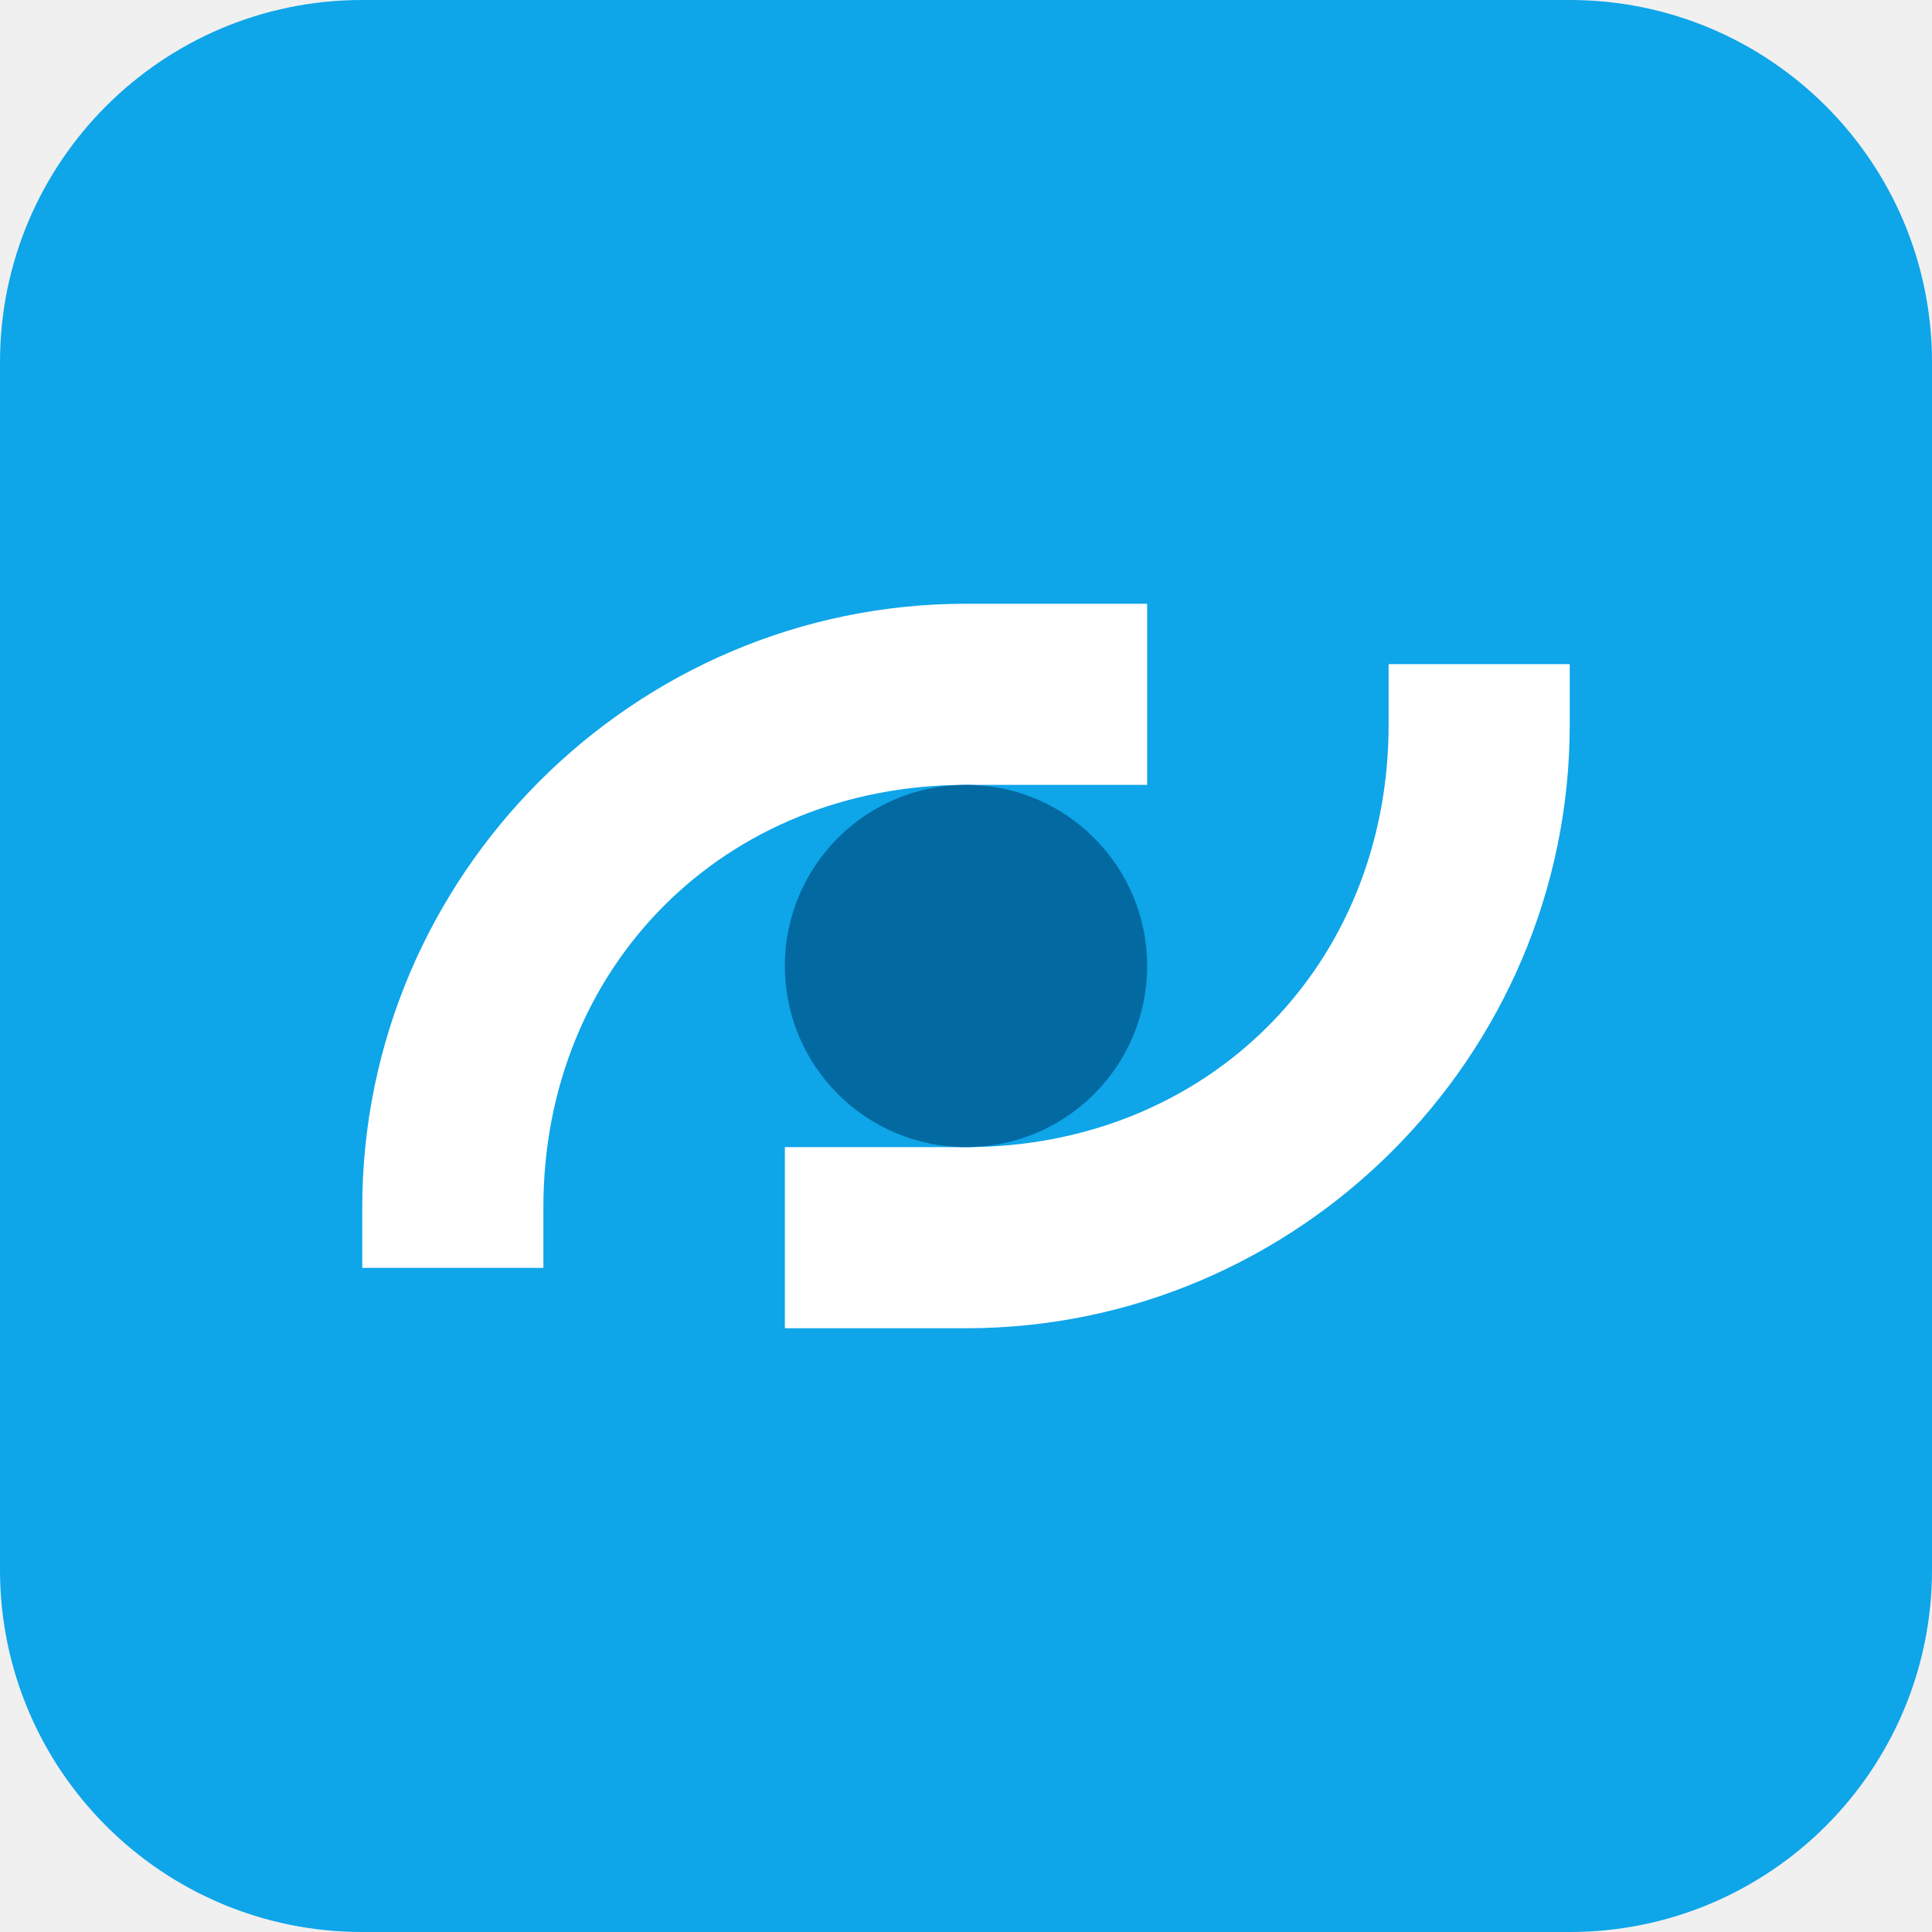
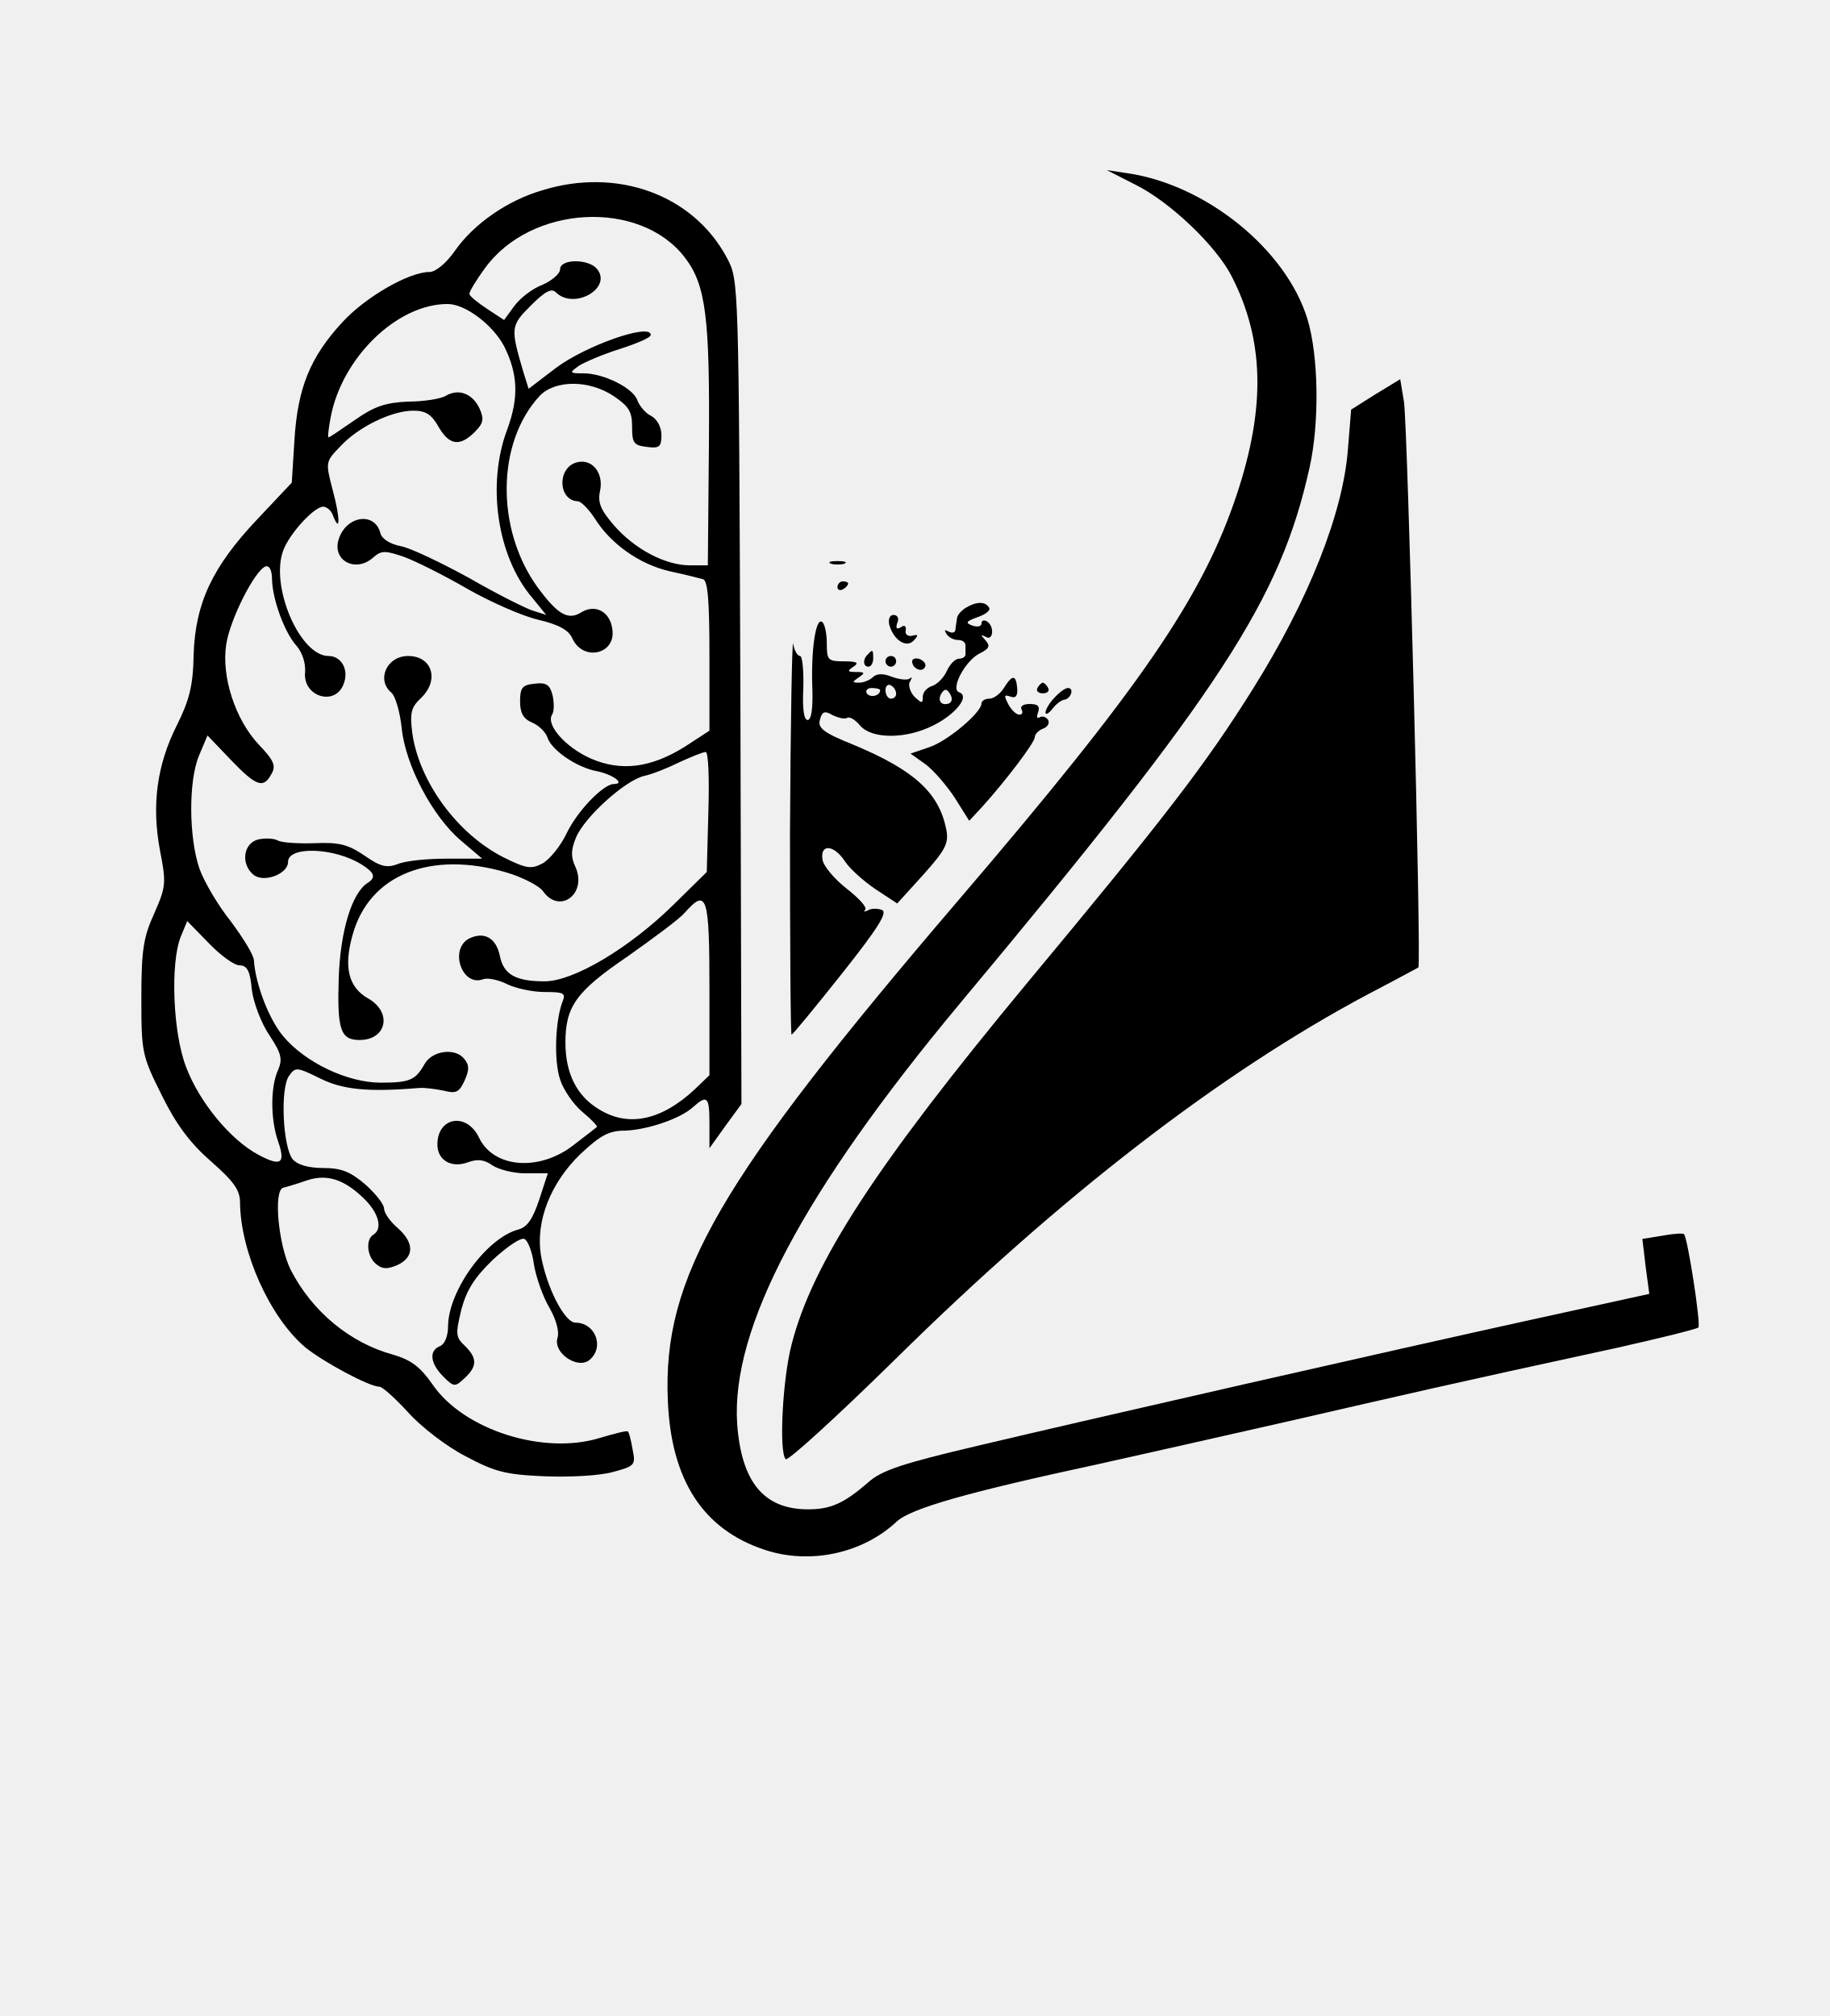
- <svg xmlns="http://www.w3.org/2000/svg" width="64" height="64" viewBox="0 0 64 64" fill="none">
-   <rect width="64" height="64" rx="12" fill="#0EA5E9" />
-   <path d="M18 40c0-8 6-14 14-14h6v-6h-6c-11 0-20 9-20 20v2h6v-2z" fill="white" />
-   <path d="M46 24c0 8-6 14-14 14h-6v6h6c11 0 20-9 20-20v-2h-6v2z" fill="white" />
-   <circle cx="32" cy="32" r="6" fill="#0369A1" />
+ <svg xmlns="http://www.w3.org/2000/svg" version="1.0" width="343pt" height="378pt" viewBox="0 0 343 378" preserveAspectRatio="xMidYMid meet">
+   <g transform="translate(0,378) scale(0.1,-0.1)" fill="#000000" stroke="none">
+     <path d="M2128 3434 c65 -32 152 -115 181 -172 61 -119 64 -245 10 -408 -64 -193 -179 -361 -524 -764 -448 -524 -553 -705 -543 -936 6 -149 66 -242 182 -280 84 -28 183 -7 247 53 27 25 133 55 379 108 63 14 223 50 355 80 231 53 294 68 617 138 80 18 149 35 152 38 5 5 -20 168 -27 175 -2 2 -20 1 -41 -3 l-37 -6 6 -51 7 -52 -219 -48 c-273 -60 -813 -183 -1041 -237 -140 -33 -180 -46 -205 -69 -45 -39 -70 -50 -112 -50 -83 0 -125 51 -133 160 -12 179 123 435 418 789 490 587 600 757 655 1004 19 85 17 210 -4 279 -40 130 -189 251 -336 273 l-40 6 53 -27z" />
+     <path d="M1016 3423 c-65 -19 -128 -63 -163 -113 -16 -23 -36 -40 -48 -40 -39 0 -121 -48 -163 -94 -61 -66 -84 -124 -90 -221 l-5 -80 -65 -69 c-84 -89 -116 -157 -119 -254 -1 -58 -8 -85 -32 -133 -37 -74 -47 -149 -31 -234 12 -61 11 -68 -11 -118 -20 -44 -24 -68 -24 -158 0 -102 1 -108 38 -182 27 -55 53 -90 92 -124 43 -38 55 -54 55 -78 1 -93 56 -215 122 -271 33 -27 120 -74 139 -74 6 0 30 -22 54 -48 24 -27 72 -64 107 -82 54 -29 75 -35 148 -38 48 -2 104 1 129 8 41 11 43 13 37 42 -3 18 -7 33 -9 34 -2 2 -25 -4 -52 -12 -106 -33 -256 15 -314 100 -23 33 -40 46 -74 56 -81 22 -152 81 -192 159 -23 46 -33 149 -14 154 8 2 28 8 45 14 37 12 69 2 106 -34 28 -27 36 -57 18 -68 -15 -9 -12 -41 5 -55 12 -10 21 -10 40 -2 32 15 32 42 0 70 -14 12 -25 28 -25 36 0 8 -16 28 -35 45 -28 24 -45 31 -79 31 -28 0 -48 6 -57 16 -19 23 -24 134 -7 157 12 17 15 16 58 -5 42 -21 89 -26 185 -18 11 1 32 -2 47 -5 23 -6 29 -3 39 19 9 20 9 29 -1 41 -17 21 -60 15 -74 -10 -17 -30 -27 -35 -82 -35 -63 0 -142 38 -183 87 -27 32 -52 98 -55 142 0 10 -20 42 -43 73 -24 30 -50 74 -59 99 -20 58 -21 164 -1 212 l16 38 44 -46 c48 -50 61 -54 76 -26 9 15 4 26 -24 55 -44 47 -70 127 -61 187 7 48 54 140 74 147 7 2 12 -7 12 -25 1 -38 24 -100 46 -124 11 -13 17 -32 16 -49 -5 -46 56 -65 72 -23 11 27 -4 53 -28 53 -54 0 -110 131 -85 198 12 32 58 82 75 82 6 0 15 -7 18 -16 14 -36 14 -6 0 46 -14 54 -14 54 14 83 33 36 96 67 137 67 23 0 34 -7 47 -30 20 -35 40 -38 68 -10 16 16 18 24 9 44 -13 28 -39 38 -63 24 -10 -6 -42 -11 -71 -11 -43 -2 -63 -9 -99 -34 -26 -18 -48 -33 -50 -33 -2 0 0 17 4 38 21 111 124 212 219 212 33 0 84 -38 106 -79 26 -52 28 -96 6 -156 -39 -103 -19 -239 47 -316 l26 -32 -25 8 c-13 4 -67 31 -119 61 -53 29 -111 57 -129 60 -20 4 -36 14 -38 25 -11 40 -64 32 -78 -12 -13 -40 32 -64 65 -34 15 13 22 13 57 1 22 -8 76 -35 119 -60 44 -25 103 -51 133 -58 38 -9 57 -19 64 -35 20 -44 82 -30 75 17 -4 33 -32 48 -58 32 -25 -16 -45 -4 -83 48 -78 109 -76 271 5 358 29 30 93 30 139 -1 28 -19 34 -29 34 -57 0 -31 3 -35 28 -38 23 -3 27 0 27 22 0 15 -8 30 -19 36 -11 5 -22 19 -26 29 -7 23 -63 51 -101 51 -27 0 -27 1 -9 14 11 7 46 22 78 32 31 10 57 21 57 26 0 23 -122 -20 -178 -62 l-51 -39 -10 32 c-24 82 -24 86 14 124 27 27 39 33 47 25 34 -34 107 8 77 44 -16 19 -69 19 -69 -1 0 -8 -15 -21 -33 -29 -19 -7 -42 -25 -53 -40 l-19 -26 -32 21 c-18 12 -33 24 -33 28 0 5 13 26 29 48 86 119 291 130 375 20 39 -51 47 -110 45 -353 l-2 -224 -34 0 c-45 0 -103 30 -142 75 -25 29 -31 43 -26 65 7 33 -15 61 -44 53 -37 -10 -35 -72 3 -73 6 -1 20 -15 31 -32 30 -48 84 -86 140 -99 28 -6 56 -13 63 -15 9 -3 12 -40 12 -144 l0 -140 -46 -30 c-64 -40 -120 -47 -177 -22 -47 21 -84 63 -72 82 4 6 4 22 1 36 -5 20 -12 25 -34 22 -23 -2 -27 -8 -27 -33 0 -22 6 -33 23 -40 12 -5 25 -18 28 -27 7 -24 55 -57 93 -64 30 -6 54 -24 32 -24 -20 0 -69 -51 -89 -93 -11 -23 -31 -48 -45 -56 -21 -11 -30 -10 -74 12 -86 44 -157 141 -170 232 -5 39 -2 49 16 66 35 33 22 79 -24 79 -40 0 -60 -45 -31 -69 7 -6 16 -36 19 -66 7 -69 57 -165 111 -211 l40 -34 -67 0 c-36 0 -77 -4 -91 -10 -21 -8 -33 -5 -63 16 -31 21 -48 25 -94 23 -30 -1 -61 1 -68 5 -7 4 -23 5 -37 2 -28 -7 -33 -46 -9 -66 19 -16 65 1 65 24 0 30 87 27 138 -5 24 -15 27 -24 12 -34 -30 -18 -52 -90 -55 -179 -3 -96 3 -116 39 -116 51 0 62 52 16 78 -37 21 -46 59 -29 119 31 113 146 159 289 117 30 -9 61 -25 68 -35 31 -44 83 -5 61 45 -9 19 -9 32 1 56 16 38 91 106 127 115 15 3 45 15 67 26 22 10 44 19 49 19 5 0 7 -50 5 -112 l-3 -113 -61 -60 c-84 -83 -189 -145 -243 -145 -55 0 -77 13 -84 48 -7 34 -30 46 -58 32 -37 -20 -13 -91 27 -76 8 3 28 -1 44 -9 16 -8 48 -15 71 -15 35 0 40 -2 34 -17 -14 -35 -17 -111 -5 -147 6 -19 25 -47 42 -61 17 -14 29 -27 27 -28 -2 -2 -23 -18 -45 -35 -64 -49 -149 -42 -176 15 -23 48 -78 39 -78 -13 0 -30 27 -45 58 -33 17 6 30 5 45 -6 12 -8 40 -15 62 -15 l42 0 -16 -49 c-12 -36 -22 -51 -38 -56 -60 -15 -132 -114 -133 -181 0 -19 -6 -34 -15 -38 -21 -8 -19 -32 6 -57 20 -20 22 -20 40 -3 24 22 24 38 0 61 -17 16 -17 22 -6 68 10 37 25 60 59 93 26 24 52 42 59 39 6 -2 15 -24 18 -48 4 -24 17 -61 29 -81 13 -23 19 -45 15 -57 -8 -28 38 -59 60 -41 29 24 11 70 -26 70 -21 0 -55 68 -65 127 -10 63 18 135 74 189 37 35 54 44 82 44 42 1 105 22 129 44 27 24 31 20 31 -31 l0 -46 30 42 30 41 -2 773 c-3 771 -3 772 -25 813 -63 119 -206 171 -347 127z m314 -1496 l0 -163 -27 -26 c-63 -59 -125 -72 -180 -38 -42 25 -63 68 -63 125 0 68 20 96 117 162 48 34 97 70 107 82 41 46 46 32 46 -142z m-881 43 c14 0 20 -10 23 -45 3 -25 18 -64 33 -86 23 -35 25 -45 16 -66 -14 -31 -14 -91 0 -132 15 -43 6 -49 -37 -26 -52 28 -110 98 -135 164 -25 64 -30 196 -10 245 l12 29 40 -41 c22 -23 48 -42 58 -42z" />
+     <path d="M2579 3041 l-46 -29 -6 -74 c-9 -120 -74 -284 -179 -451 -87 -139 -162 -237 -424 -552 -281 -339 -401 -523 -440 -676 -17 -65 -24 -202 -11 -215 4 -4 96 80 205 187 310 306 609 537 887 685 50 26 92 49 94 50 6 5 -20 1016 -27 1061 l-7 42 -46 -28z" />
+     <path d="M1558 2723 c6 -2 18 -2 25 0 6 3 1 5 -13 5 -14 0 -19 -2 -12 -5z" />
+     <path d="M1570 2679 c0 -5 5 -7 10 -4 6 3 10 8 10 11 0 2 -4 4 -10 4 -5 0 -10 -5 -10 -11z" />
+     <path d="M1810 2640 c-8 -5 -16 -14 -16 -20 -1 -5 -2 -15 -3 -21 0 -5 -6 -7 -13 -3 -7 4 -8 3 -4 -4 4 -7 14 -12 22 -12 8 0 14 -4 14 -10 0 -5 0 -13 0 -17 0 -5 -6 -8 -12 -8 -7 0 -17 -10 -23 -23 -5 -12 -18 -25 -27 -28 -10 -3 -18 -12 -18 -20 0 -14 -2 -13 -16 0 -8 9 -12 22 -8 28 4 7 4 10 0 6 -5 -4 -20 -2 -34 3 -17 7 -29 6 -36 -1 -5 -5 -17 -10 -25 -10 -14 0 -14 1 -1 10 12 8 12 10 -5 10 -17 0 -17 2 -5 10 11 7 7 10 -17 10 -31 0 -33 2 -33 34 0 19 -4 37 -9 40 -12 8 -21 -55 -18 -127 1 -36 -2 -57 -9 -57 -7 0 -10 22 -8 60 1 33 -2 60 -6 60 -5 0 -11 10 -13 23 -2 12 -5 -148 -6 -355 0 -208 1 -378 3 -378 2 0 44 51 94 114 69 87 87 116 75 120 -8 3 -20 3 -26 -1 -7 -3 -9 -3 -5 1 4 5 -12 22 -35 40 -23 18 -43 42 -45 54 -5 30 21 29 42 -3 9 -14 35 -37 57 -52 l41 -27 49 54 c42 47 48 59 43 85 -14 69 -60 111 -175 159 -55 22 -66 31 -62 46 4 16 9 18 24 9 11 -5 23 -8 27 -5 5 3 16 -4 25 -15 22 -25 86 -25 137 1 42 21 69 55 48 62 -17 6 12 60 39 73 18 9 20 14 10 25 -9 10 -9 11 1 6 14 -9 17 20 2 29 -5 3 -10 2 -10 -4 0 -6 -8 -7 -17 -4 -14 5 -12 8 10 16 15 5 25 13 21 18 -7 12 -25 11 -44 -1z m-130 -161 c0 -5 -4 -9 -10 -9 -5 0 -10 7 -10 16 0 8 5 12 10 9 6 -3 10 -10 10 -16z m-30 7 c0 -11 -19 -15 -25 -6 -3 5 1 10 9 10 9 0 16 -2 16 -4z m129 -25 c-15 -5 -22 6 -14 19 6 9 10 9 16 -1 5 -8 4 -15 -2 -18z" />
+     <path d="M1667 2609 c8 -29 32 -45 46 -30 9 10 9 12 -3 9 -8 -2 -14 3 -12 10 1 8 -2 11 -9 6 -8 -5 -10 -2 -7 8 4 8 1 15 -7 15 -7 0 -10 -8 -8 -18z" />
+     <path d="M1627 2553 c-10 -9 -9 -23 1 -23 5 0 9 7 9 15 0 17 -1 18 -10 8z" />
+     <path d="M1660 2540 c0 -5 5 -10 10 -10 6 0 10 5 10 10 0 6 -4 10 -10 10 -5 0 -10 -4 -10 -10z" />
+     <path d="M1710 2540 c0 -13 18 -22 24 -11 3 5 -1 11 -9 15 -8 3 -15 1 -15 -4z" />
+     <path d="M1882 2490 c-7 -11 -19 -20 -27 -20 -8 0 -15 -4 -15 -9 0 -17 -64 -71 -98 -82 l-35 -12 28 -20 c15 -11 40 -40 55 -63 l27 -43 25 27 c45 50 98 120 98 130 0 5 7 13 16 16 8 3 12 10 9 16 -4 6 -11 8 -16 5 -5 -3 -6 1 -3 9 4 12 0 16 -16 16 -11 0 -18 -4 -15 -10 3 -5 2 -10 -4 -10 -6 0 -15 9 -21 20 -8 16 -8 18 4 14 10 -4 14 1 13 15 -2 26 -9 27 -25 1z" />
+     <path d="M1945 2490 c-3 -5 1 -10 10 -10 9 0 13 5 10 10 -3 6 -8 10 -10 10 -2 0 -7 -4 -10 -10z" />
+     <path d="M1977 2472 c-10 -10 -17 -23 -17 -28 0 -5 6 -2 13 7 7 9 16 16 22 17 12 1 20 22 7 22 -5 0 -16 -8 -25 -18z" />
+   </g>
</svg>
